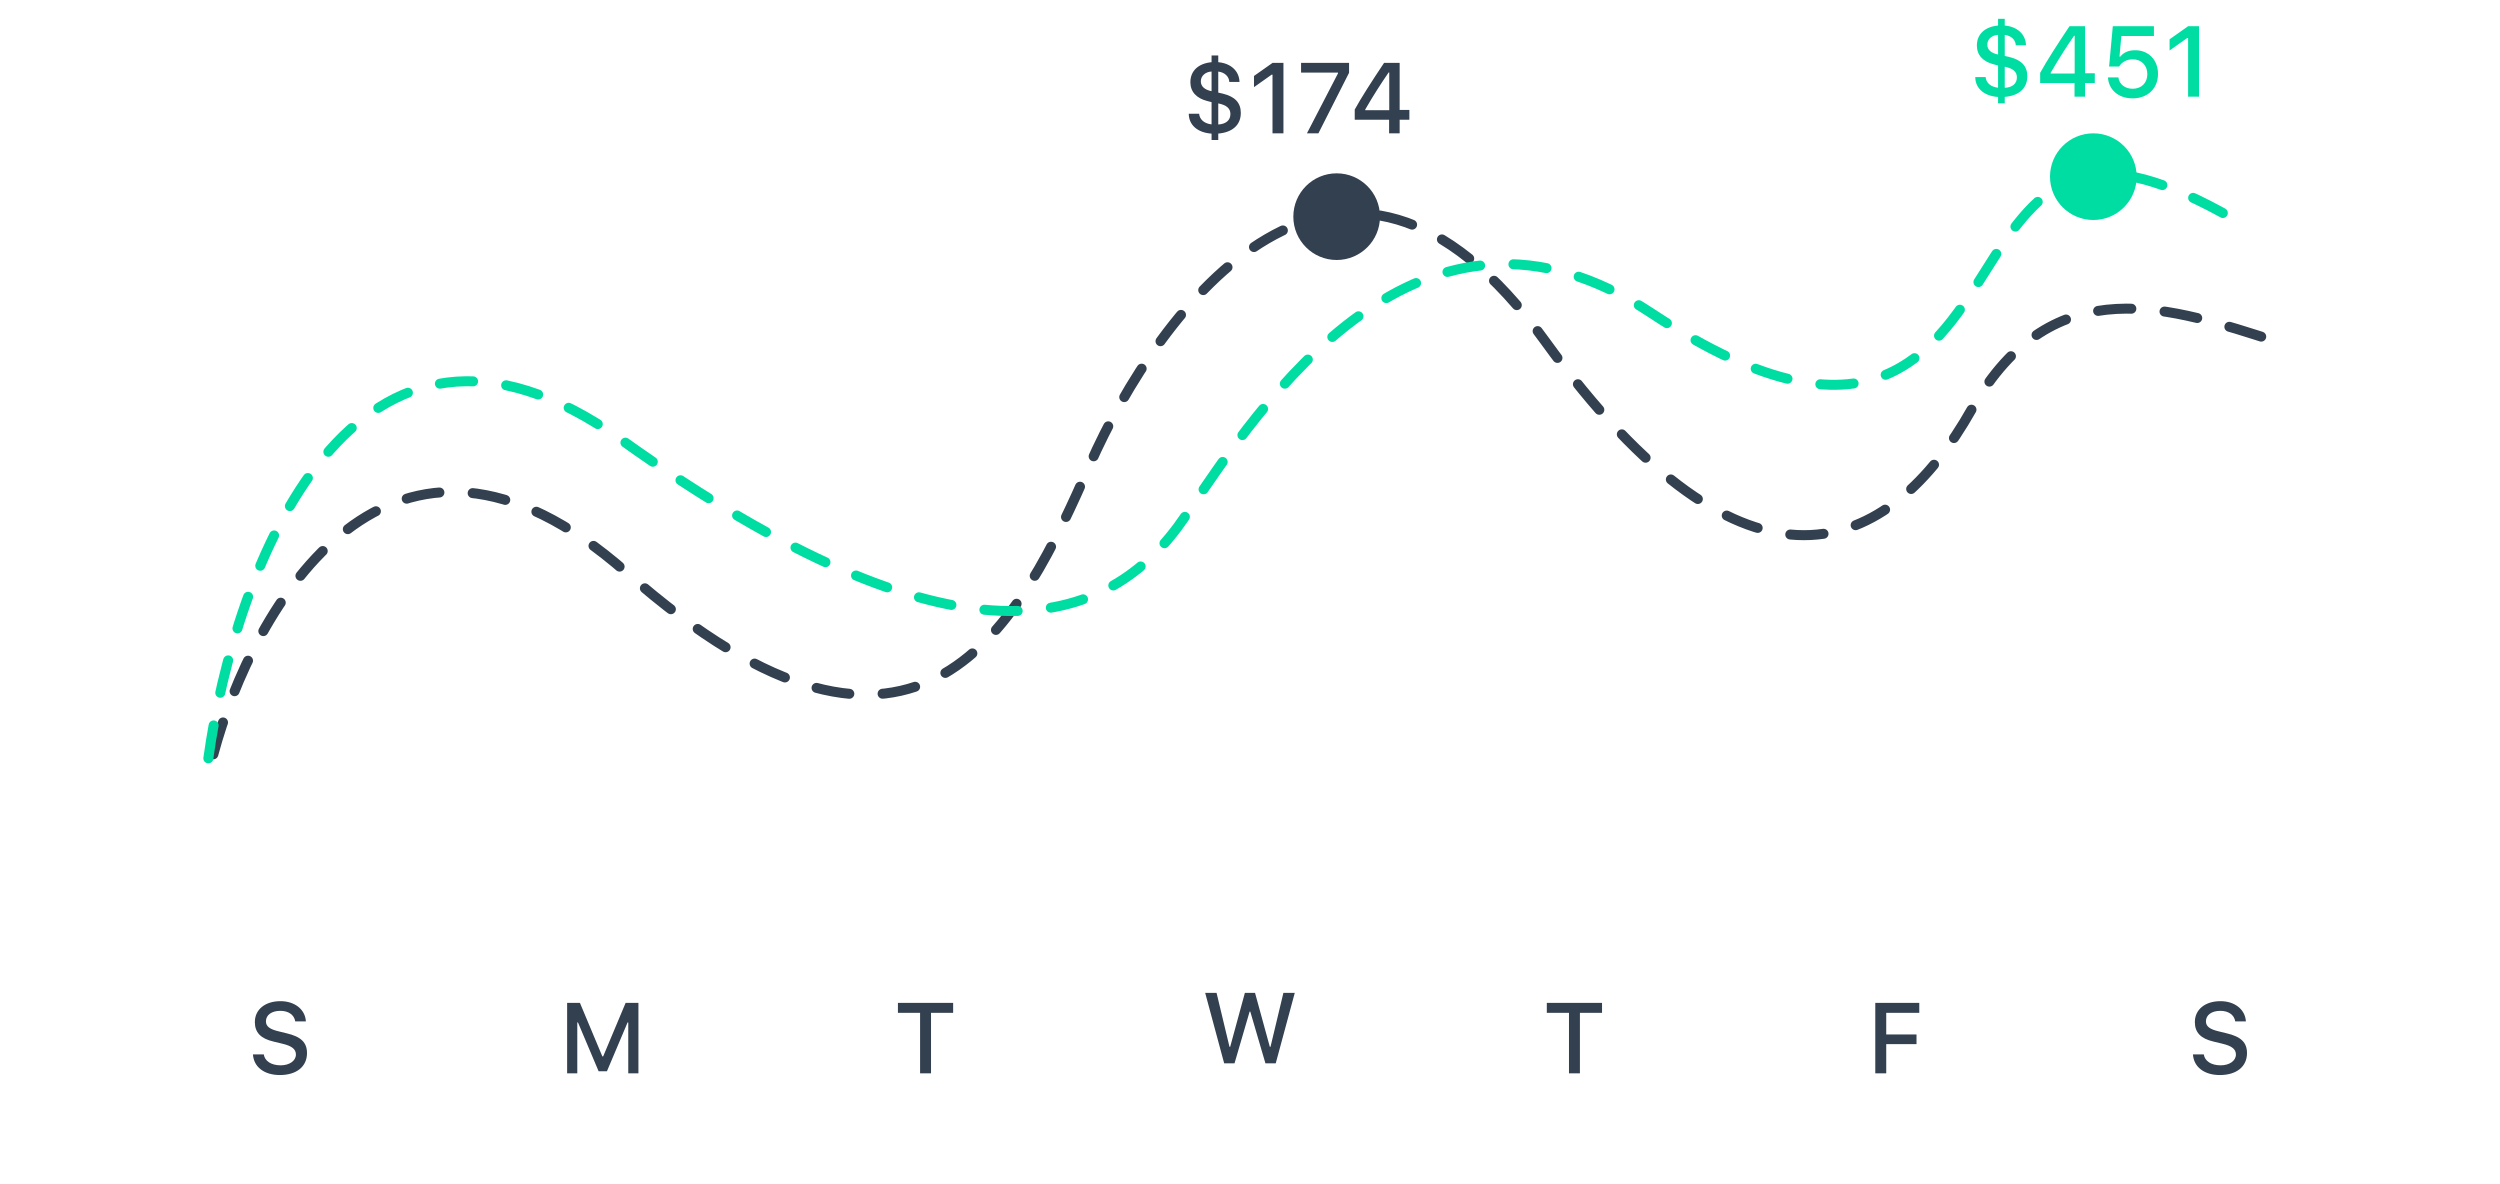
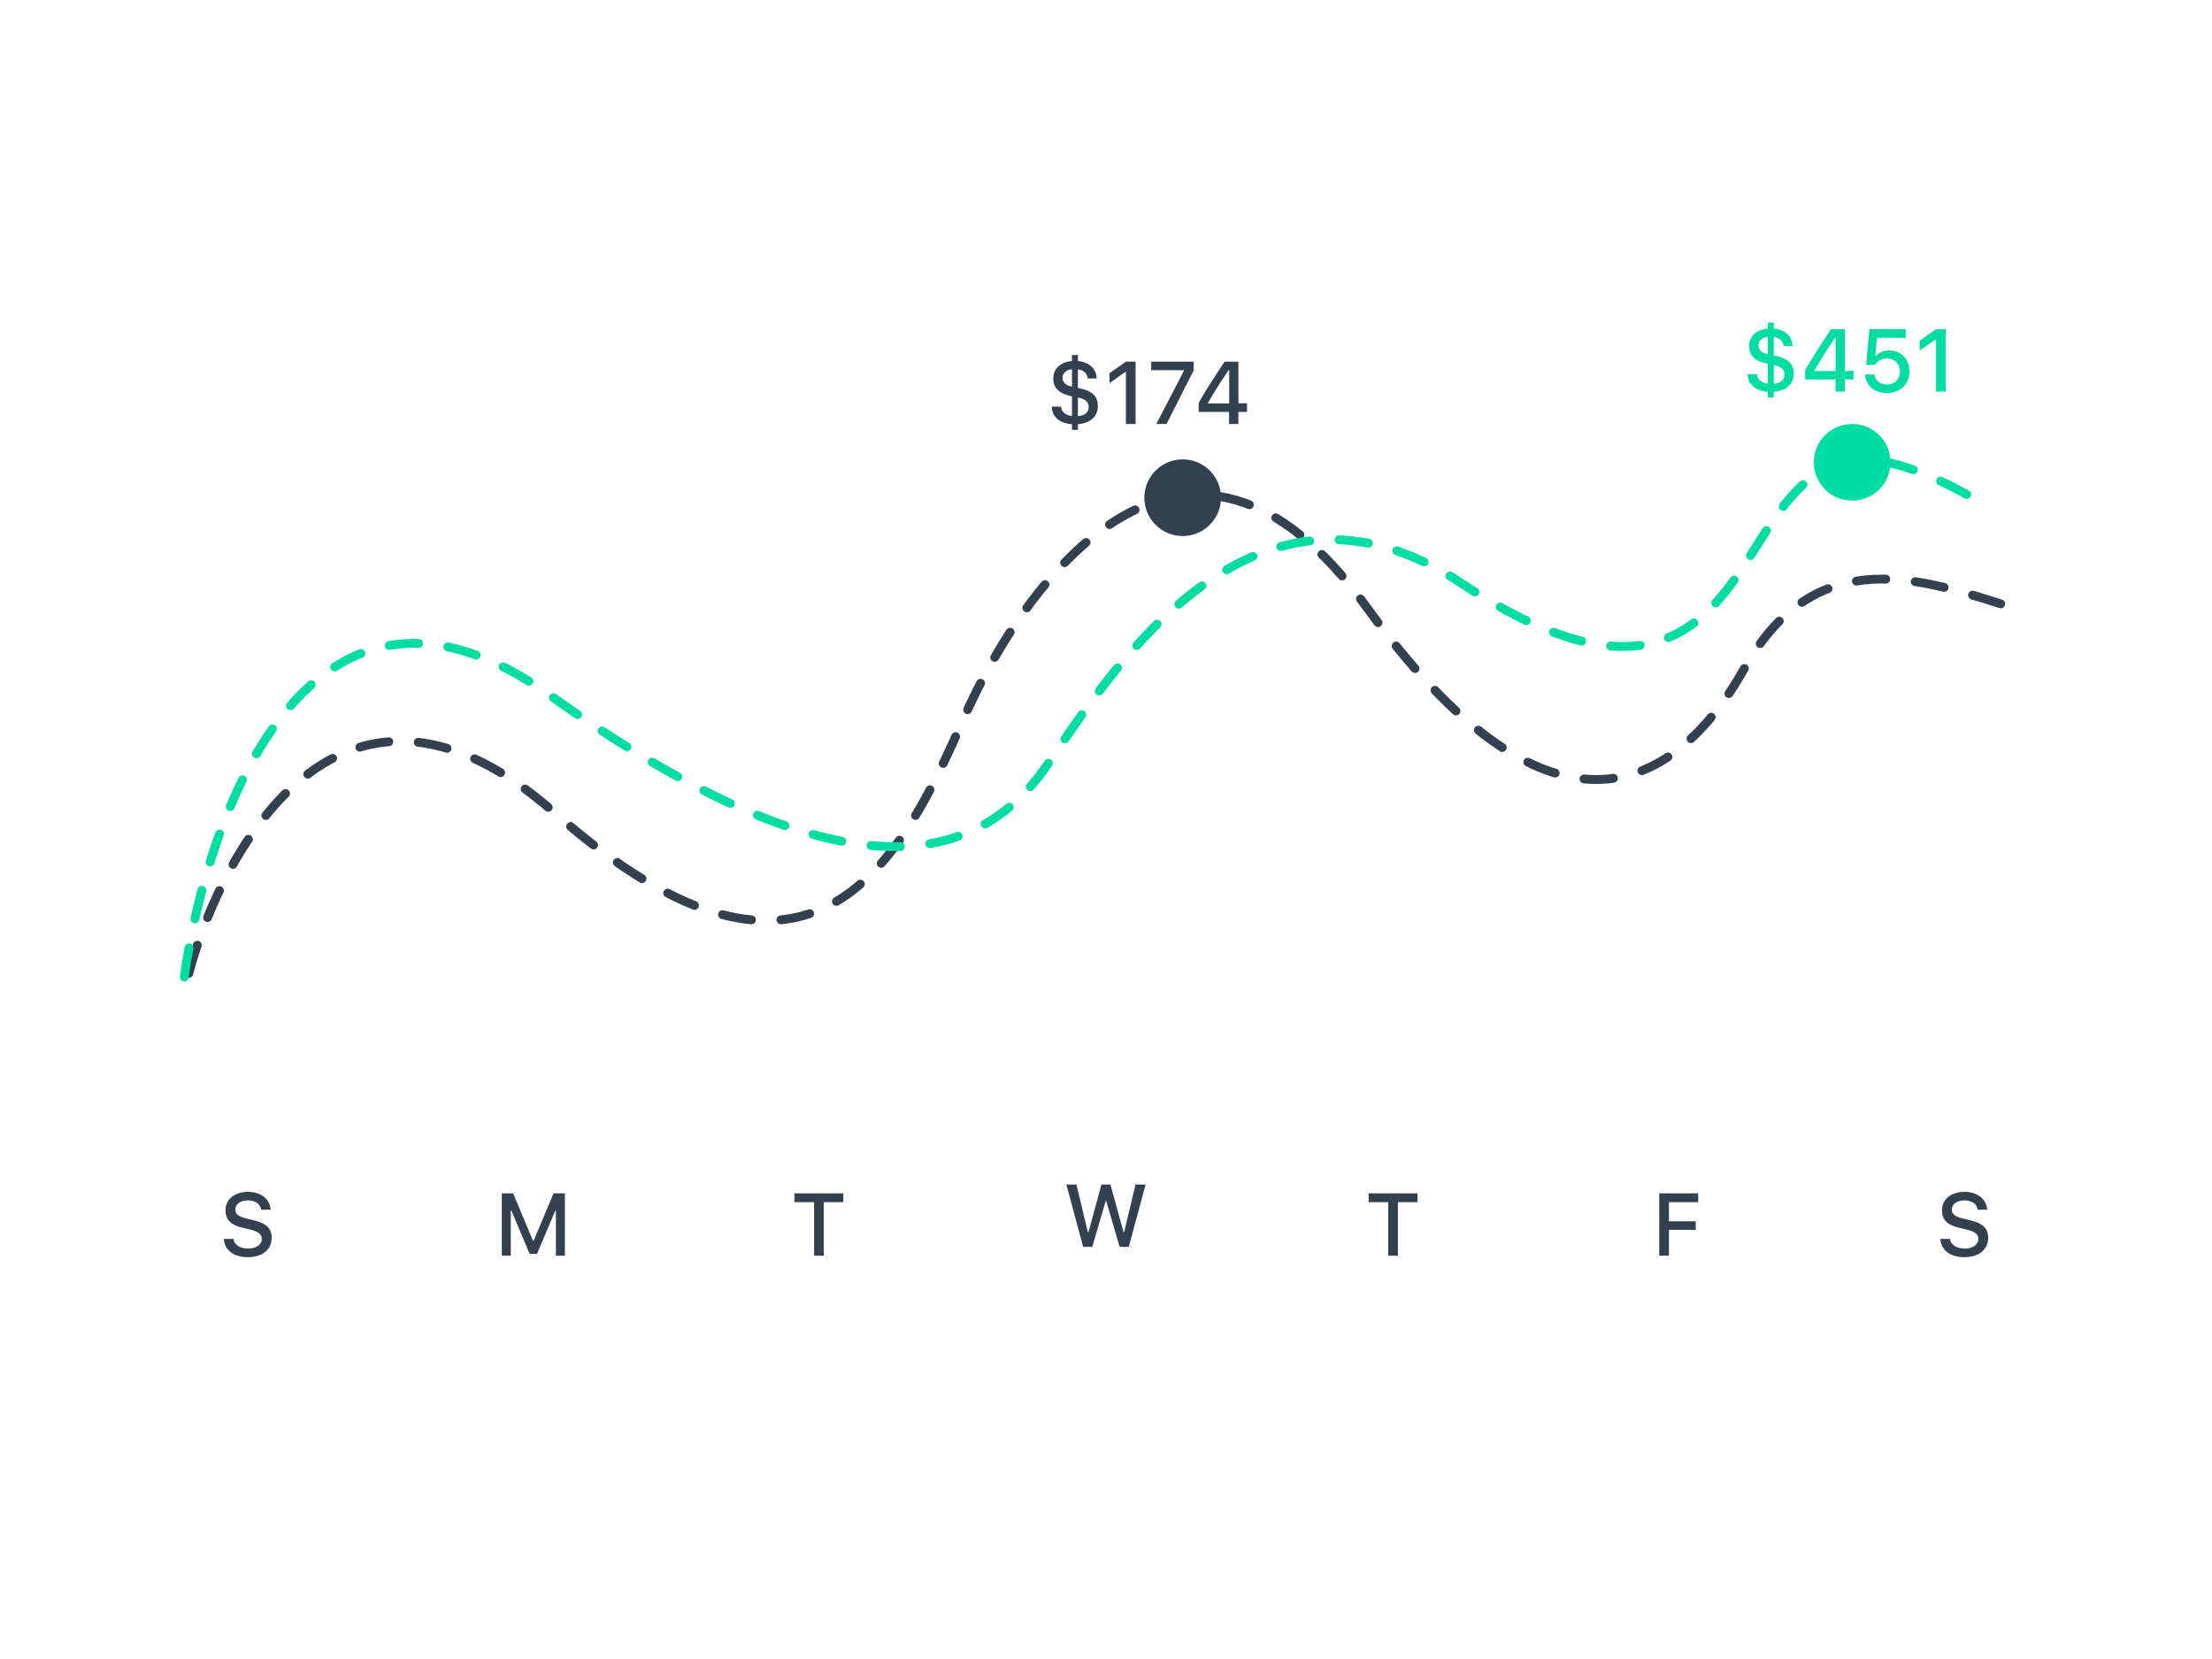
- <svg xmlns="http://www.w3.org/2000/svg" width="750" height="355" viewBox="0 0 750 355" fill="none">
+ <svg xmlns="http://www.w3.org/2000/svg" width="400" height="300" viewBox="0 0 750 355" fill="none">
  <path d="M75.885 316.316C76.119 320.096 79.269 322.513 83.956 322.513C88.966 322.513 92.101 319.979 92.101 315.936C92.101 312.757 90.314 310.999 85.978 309.988L83.648 309.417C80.894 308.772 79.781 307.908 79.781 306.399C79.781 304.495 81.51 303.25 84.103 303.25C86.564 303.25 88.263 304.466 88.57 306.414H91.764C91.573 302.854 88.439 300.35 84.147 300.35C79.532 300.35 76.456 302.854 76.456 306.619C76.456 309.725 78.199 311.57 82.022 312.464L84.747 313.123C87.545 313.782 88.775 314.749 88.775 316.36C88.775 318.235 86.842 319.598 84.205 319.598C81.378 319.598 79.415 318.323 79.137 316.316H75.885Z" fill="#33404F" />
  <path d="M191.527 322V300.862H187.689L180.951 316.917H180.702L173.978 300.862H170.14V322H173.187V306.736H173.392L179.588 321.385H182.078L188.275 306.736H188.48V322H191.527Z" fill="#33404F" />
  <path d="M279.307 322V303.851H285.943V300.862H269.376V303.851H276.026V322H279.307Z" fill="#33404F" />
  <path d="M374.883 303.487H375.088L379.629 319H382.72L388.433 297.862H385.02L381.152 314.049H380.947L376.509 297.862H373.462L369.053 314.049H368.848L364.966 297.862H361.553L367.251 319H370.356L374.883 303.487Z" fill="#33404F" />
  <path d="M473.974 322V303.851H480.61V300.862H464.042V303.851H470.693V322H473.974Z" fill="#33404F" />
  <path d="M565.869 322V313.24H574.951V310.34H565.869V303.851H575.786V300.862H562.588V322H565.869Z" fill="#33404F" />
  <path d="M657.885 316.316C658.119 320.096 661.269 322.513 665.956 322.513C670.966 322.513 674.101 319.979 674.101 315.936C674.101 312.757 672.313 310.999 667.978 309.988L665.648 309.417C662.895 308.772 661.781 307.908 661.781 306.399C661.781 304.495 663.51 303.25 666.103 303.25C668.563 303.25 670.263 304.466 670.57 306.414H673.764C673.573 302.854 670.438 300.35 666.146 300.35C661.532 300.35 658.456 302.854 658.456 306.619C658.456 309.725 660.199 311.57 664.022 312.464L666.747 313.123C669.545 313.782 670.775 314.749 670.775 316.36C670.775 318.235 668.842 319.598 666.205 319.598C663.378 319.598 661.415 318.323 661.137 316.316H657.885Z" fill="#33404F" />
  <path d="M64 226.303C75.833 182.137 117.2 109.403 188 171.803C276.5 249.803 306.5 185.803 327 139.303C347.5 92.803 402.5 17.803 463.5 102.303C524.5 186.803 567 166.303 591.5 122.803C616 79.303 652.5 92.803 682.5 102.303" stroke="#33404F" stroke-width="3" stroke-linecap="round" stroke-dasharray="10 10" />
  <path d="M601.424 30.992V29.073C605.716 28.707 608.191 26.466 608.191 22.877C608.191 19.845 606.463 17.984 602.786 17.091L601.424 16.783V10.47C603.357 10.704 604.676 11.964 604.734 13.575H607.796C607.708 10.309 605.218 7.994 601.424 7.657V5.636H599.417V7.657C595.462 8.023 593.06 10.265 593.06 13.648C593.06 16.505 594.847 18.468 598.113 19.303L599.417 19.64V26.319C597.234 26.07 595.828 24.855 595.682 23.111H592.576C592.591 26.51 595.228 28.81 599.417 29.088V30.992H601.424ZM605.071 23.214C605.071 25.074 603.738 26.217 601.424 26.349V20.02C603.914 20.519 605.071 21.529 605.071 23.214ZM596.194 13.385C596.194 11.788 597.542 10.558 599.417 10.455V16.358C597.308 15.934 596.194 14.894 596.194 13.385ZM622.356 29H625.521V24.913H628.436V21.983H625.521V7.862H620.848C617.083 13.502 613.934 18.409 612.044 21.866V24.913H622.356V29ZM615.193 21.852C617.684 17.53 620.115 13.78 622.21 10.748H622.4V22.057H615.193V21.852ZM639.759 29.513C644.314 29.513 647.405 26.539 647.405 22.159C647.405 17.999 644.578 15.069 640.564 15.069C638.558 15.069 637.063 15.743 636.097 16.988H635.848L636.404 10.792H646.175V7.862H633.841L632.728 19.962H635.73C636.551 18.6 638.016 17.794 639.832 17.794C642.41 17.794 644.197 19.596 644.197 22.247C644.197 24.884 642.425 26.627 639.788 26.627C637.474 26.627 635.76 25.265 635.511 23.214H632.391C632.581 26.92 635.555 29.513 639.759 29.513ZM656.429 29H659.71V7.862H656.443L650.877 11.788V15.143L656.18 11.393H656.429V29Z" fill="#00DDA3" />
  <path d="M62.5 227.5C70.167 171.667 105.7 74.4 186.5 132C287.5 204 332.5 189 355.5 155C378.5 121 426 48 495.5 94C565 140 582.5 101.5 599 76C615.5 50.5 630.5 42 674 68" stroke="#00DDA3" stroke-width="3" stroke-linecap="round" stroke-dasharray="10 10" />
  <circle cx="401" cy="65" r="13" fill="#33404F" />
  <circle cx="628" cy="53" r="13" fill="#00DDA3" />
  <path d="M365.477 41.992V40.073C369.769 39.707 372.244 37.466 372.244 33.877C372.244 30.845 370.516 28.984 366.839 28.091L365.477 27.783V21.47C367.41 21.704 368.729 22.964 368.787 24.575H371.849C371.761 21.309 369.271 18.994 365.477 18.657V16.636H363.47V18.657C359.515 19.023 357.112 21.265 357.112 24.648C357.112 27.505 358.899 29.468 362.166 30.303L363.47 30.64V37.319C361.287 37.07 359.881 35.855 359.734 34.111H356.629C356.644 37.51 359.28 39.81 363.47 40.088V41.992H365.477ZM369.124 34.214C369.124 36.074 367.791 37.217 365.477 37.349V31.02C367.967 31.519 369.124 32.529 369.124 34.214ZM360.247 24.385C360.247 22.788 361.595 21.558 363.47 21.455V27.358C361.36 26.934 360.247 25.894 360.247 24.385ZM381.751 40H385.032V18.862H381.766L376.199 22.788V26.143L381.502 22.393H381.751V40ZM392.078 40H395.521L404.72 21.836V18.862H390.32V21.777H401.395V22.012L392.078 40ZM416.731 40H419.896V35.913H422.811V32.983H419.896V18.862H415.223C411.458 24.502 408.309 29.409 406.419 32.866V35.913H416.731V40ZM409.568 32.852C412.059 28.53 414.49 24.78 416.585 21.748H416.775V33.057H409.568V32.852Z" fill="#33404F" />
</svg>
